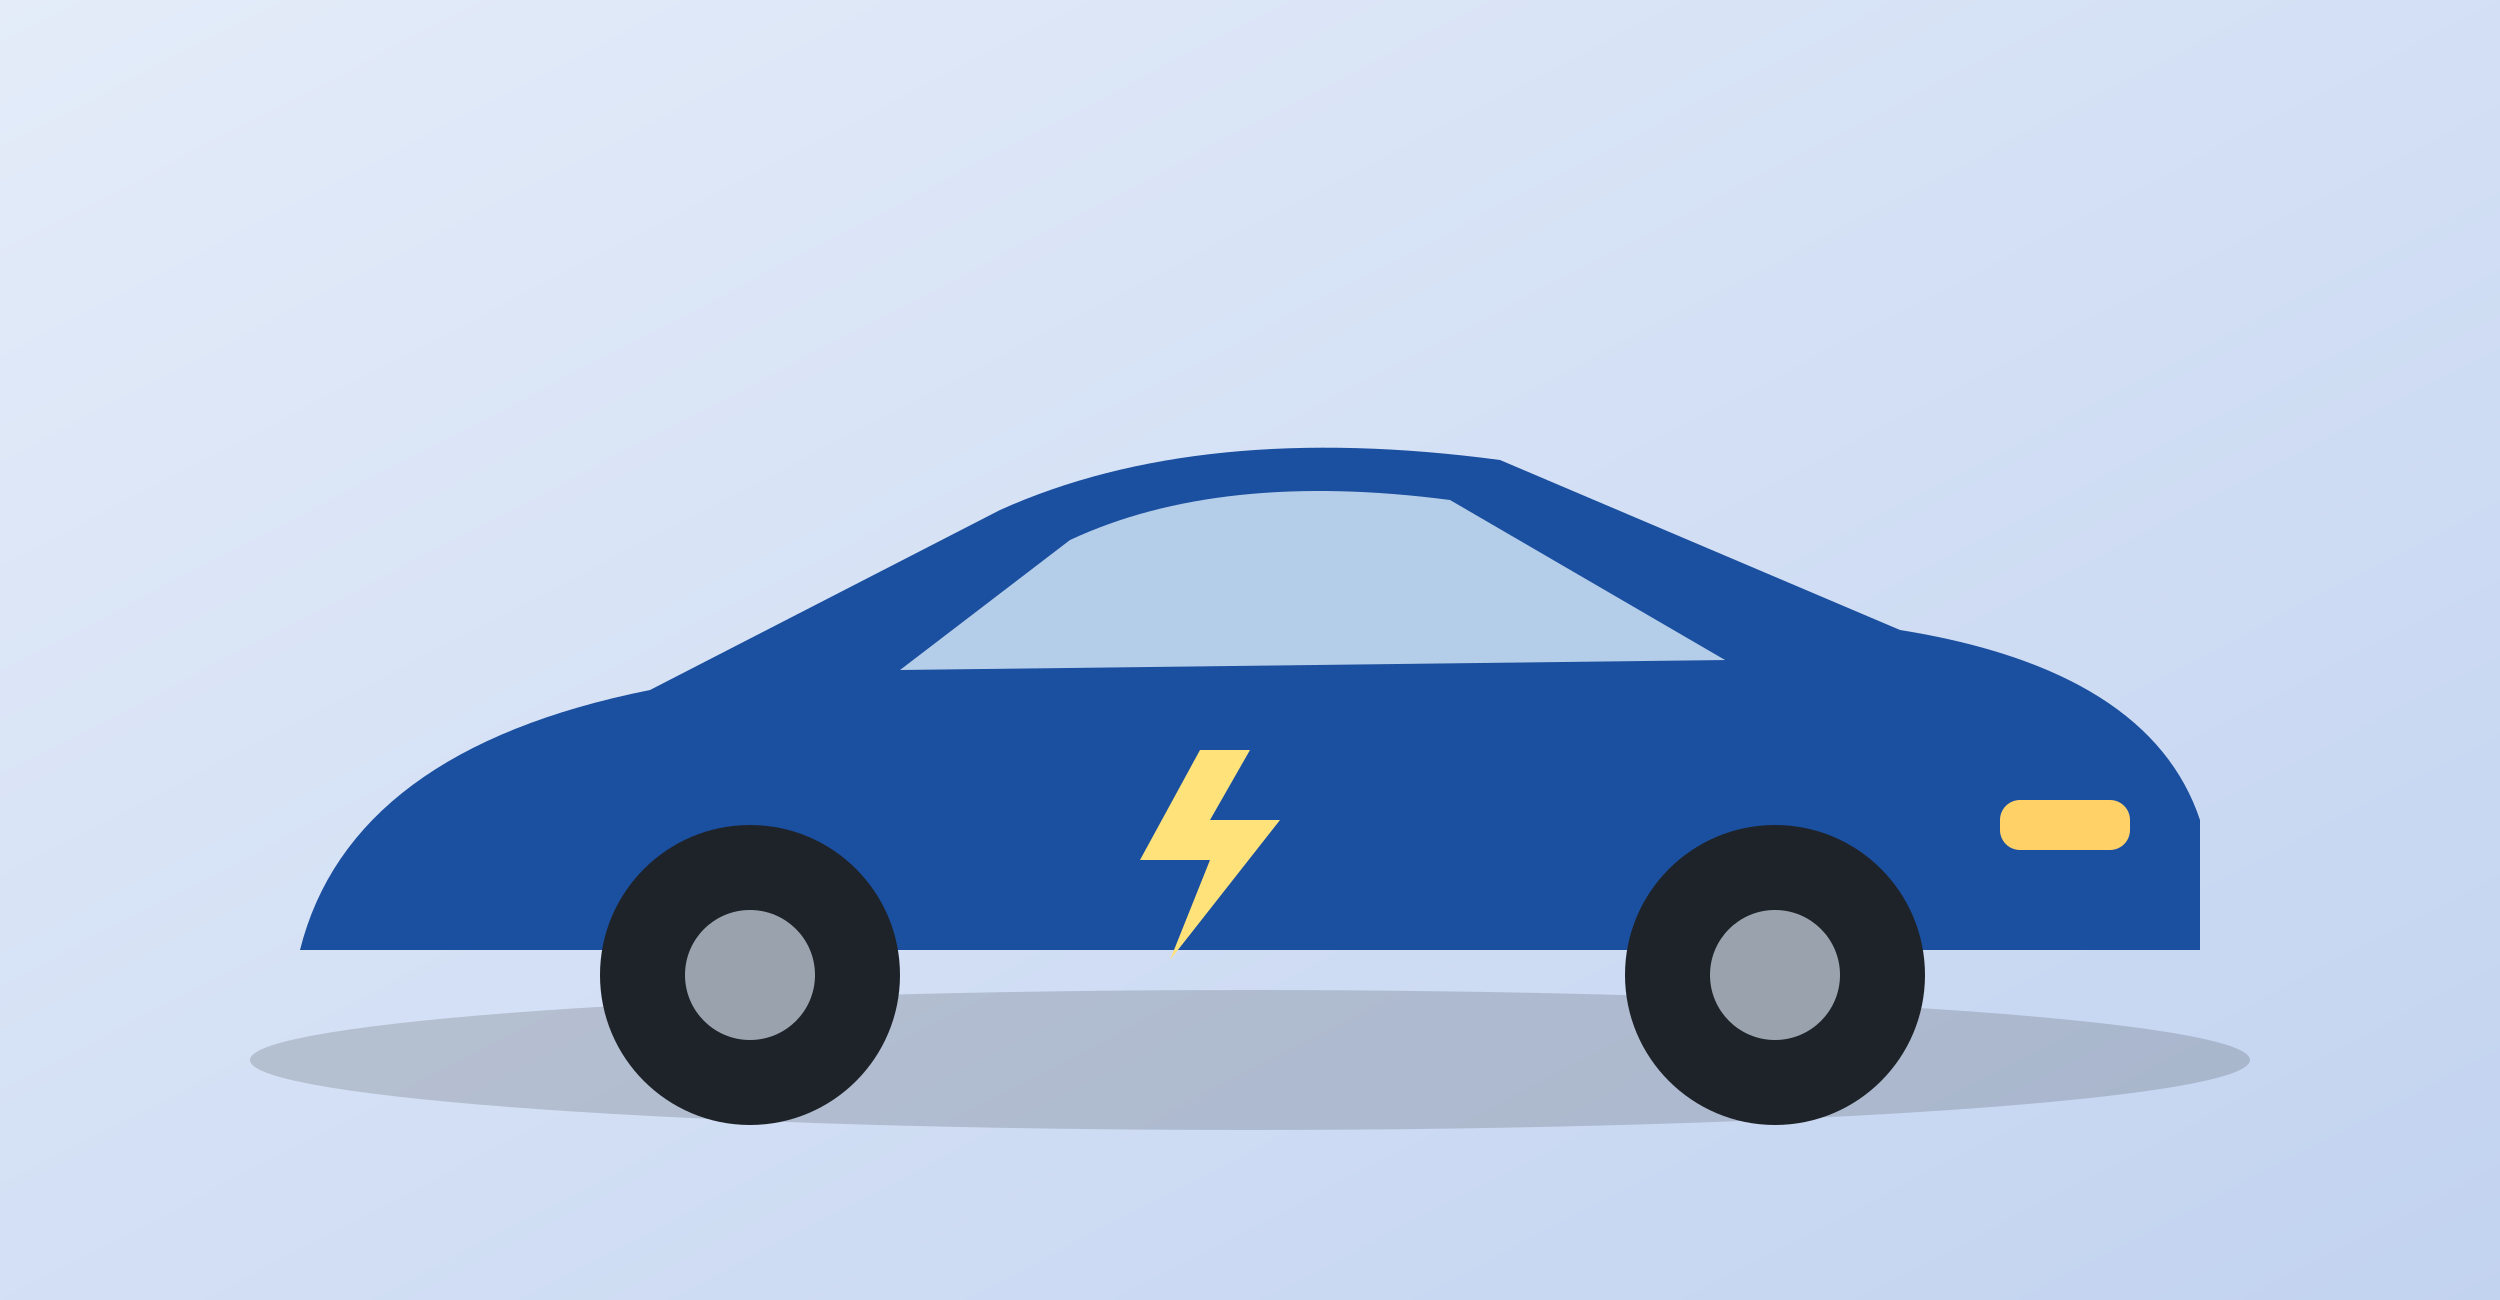
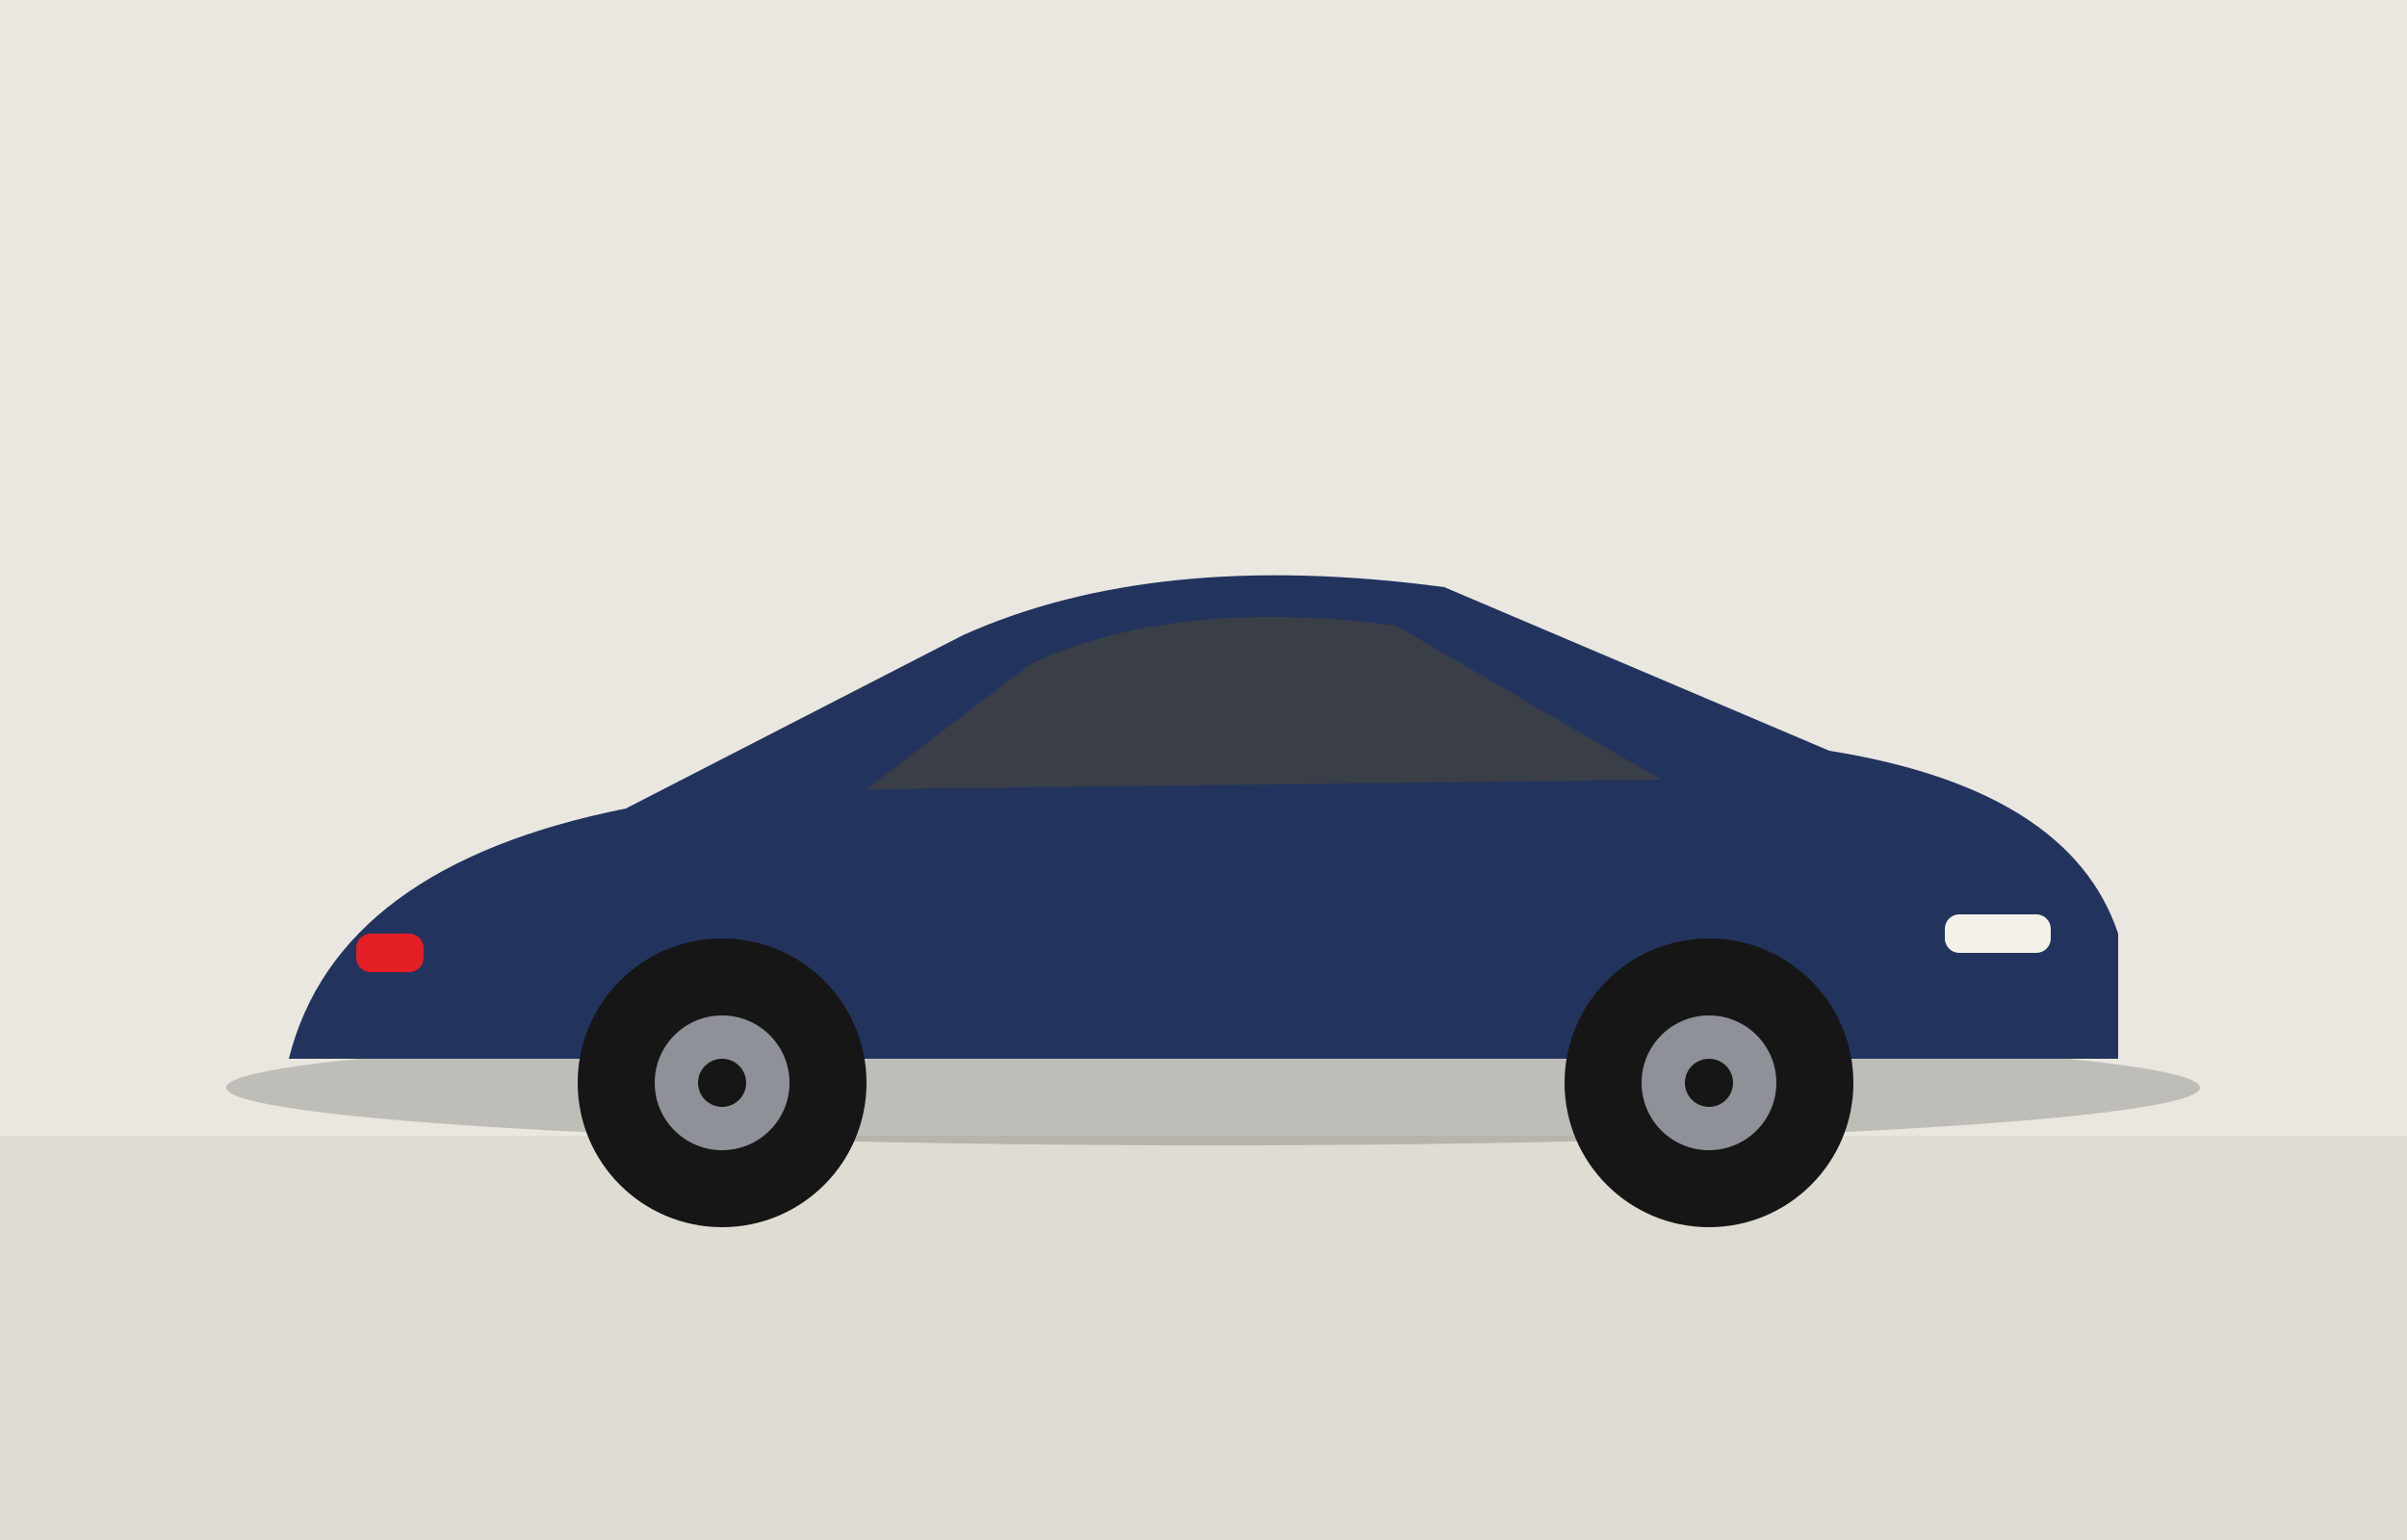
- <svg xmlns="http://www.w3.org/2000/svg" viewBox="0 0 500 260">
-   <defs>
-     <linearGradient id="g" x1="0" y1="0" x2="1" y2="1">
-       <stop offset="0" stop-color="#e4ecf9" />
-       <stop offset="1" stop-color="#c2d3f0" />
-     </linearGradient>
-   </defs>
-   <rect width="500" height="260" fill="url(#g)" />
-   <ellipse cx="250" cy="212" rx="200" ry="14" fill="#000" opacity=".15" />
-   <path d="M60 190 Q70 150 130 138 L200 102 Q240 84 300 92 L380 126 Q430 134 440 164 L440 190 Z" fill="#1b4fa0" />
-   <path d="M180 134 L214 108 Q244 94 290 100 L345 132 Z" fill="#cfe3f5" opacity=".85" />
-   <path d="M240 150 l-12 22 h14 l-8 20 22 -28 h-14 l8 -14z" fill="#ffe27a" />
-   <rect x="400" y="160" width="26" height="10" rx="4" fill="#ffd166" />
-   <circle cx="150" cy="195" r="30" fill="#1e2329" />
-   <circle cx="150" cy="195" r="13" fill="#9aa3ad" />
-   <circle cx="355" cy="195" r="30" fill="#1e2329" />
-   <circle cx="355" cy="195" r="13" fill="#9aa3ad" />
+ <svg xmlns="http://www.w3.org/2000/svg" viewBox="0 0 500 320">
+   <rect width="500" height="320" fill="#E9E7E0" />
+   <rect y="236" width="500" height="84" fill="#DFDCD3" />
+   <g transform="translate(0 30)">
+     <ellipse cx="252" cy="196" rx="205" ry="12" fill="#000" opacity=".18" />
+     <path d="M60 190 Q70 150 130 138 L200 102 Q240 84 300 92 L380 126 Q430 134 440 164 L440 190 Z" fill="#22345e" />
+     <path d="M180 134 L214 108 Q244 94 290 100 L345 132 Z" fill="#2a2d31" opacity=".88" />
+     <path d="M180 134 L214 108 Q244 94 290 100 L345 132 Z" fill="#ffffff" opacity=".08" />
+     <rect x="404" y="160" width="22" height="8" rx="3" fill="#f4f1e8" />
+     <rect x="74" y="164" width="14" height="8" rx="3" fill="#E31E24" />
+     <circle cx="150" cy="195" r="30" fill="#161616" />
+     <circle cx="150" cy="195" r="14" fill="#8e9197" />
+     <circle cx="150" cy="195" r="5" fill="#161616" />
+     <circle cx="355" cy="195" r="30" fill="#161616" />
+     <circle cx="355" cy="195" r="14" fill="#8e9197" />
+     <circle cx="355" cy="195" r="5" fill="#161616" />
+   </g>
</svg>
